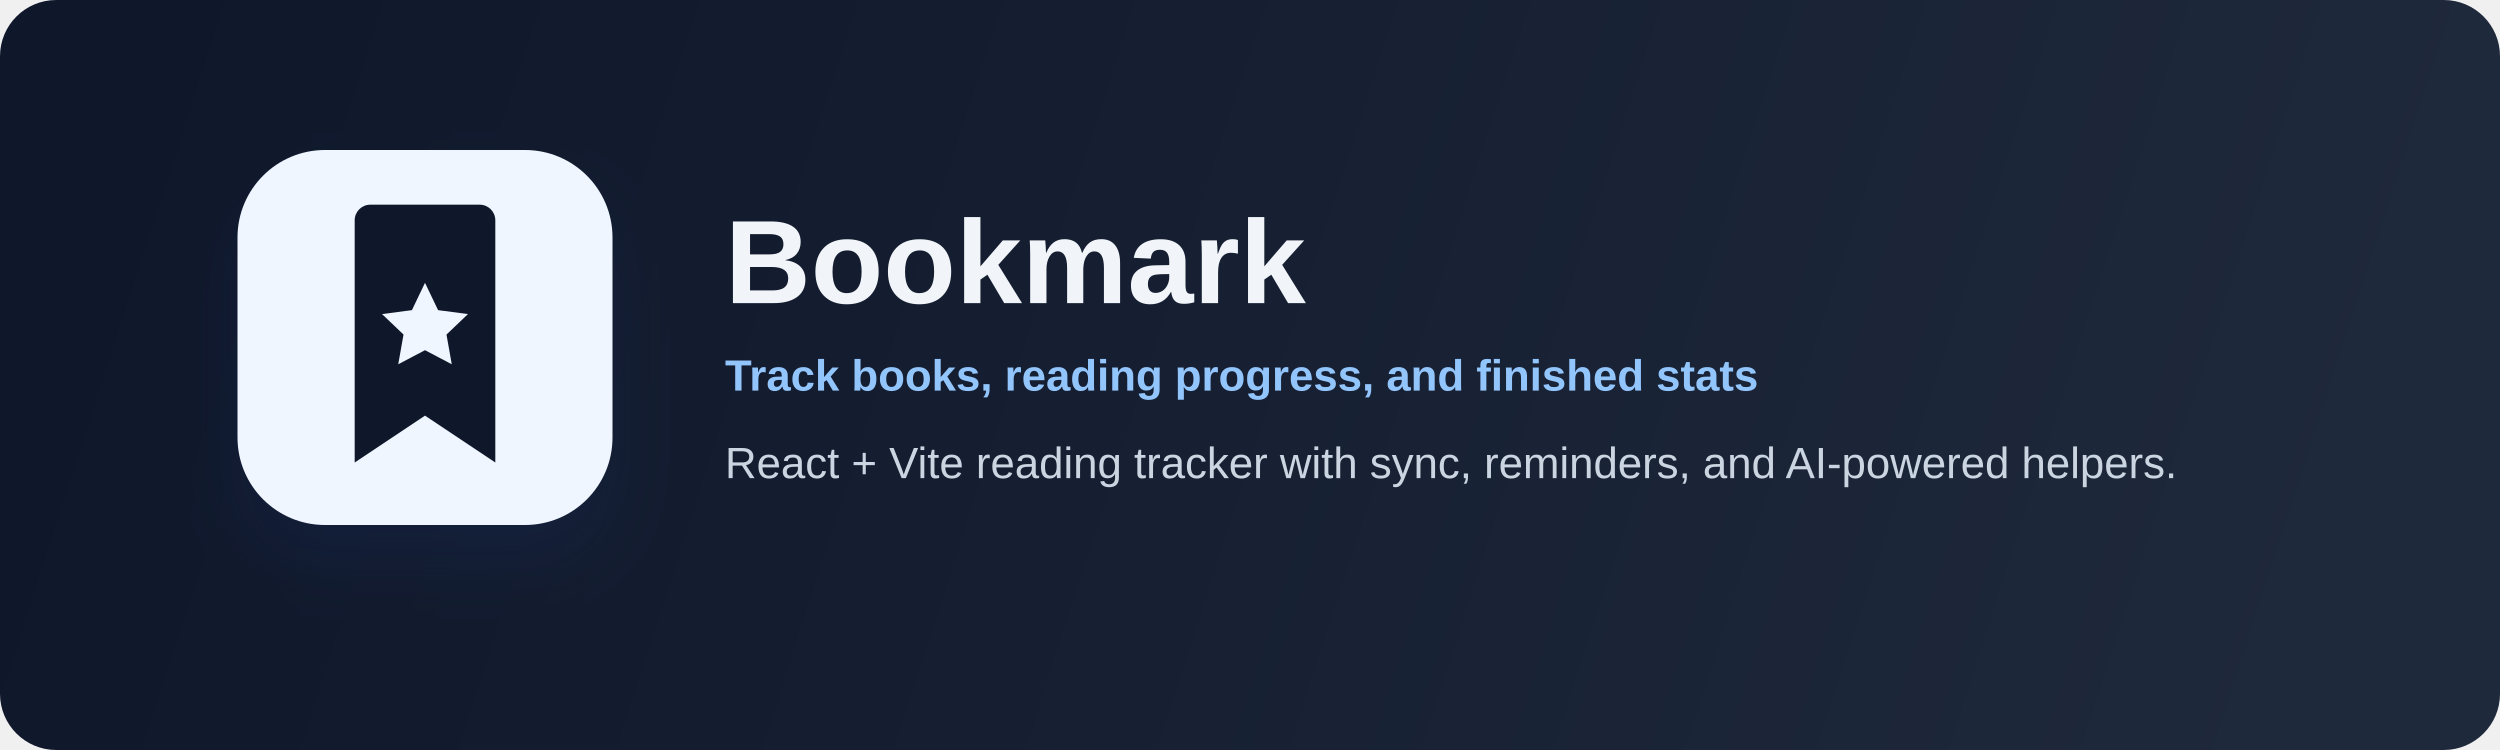
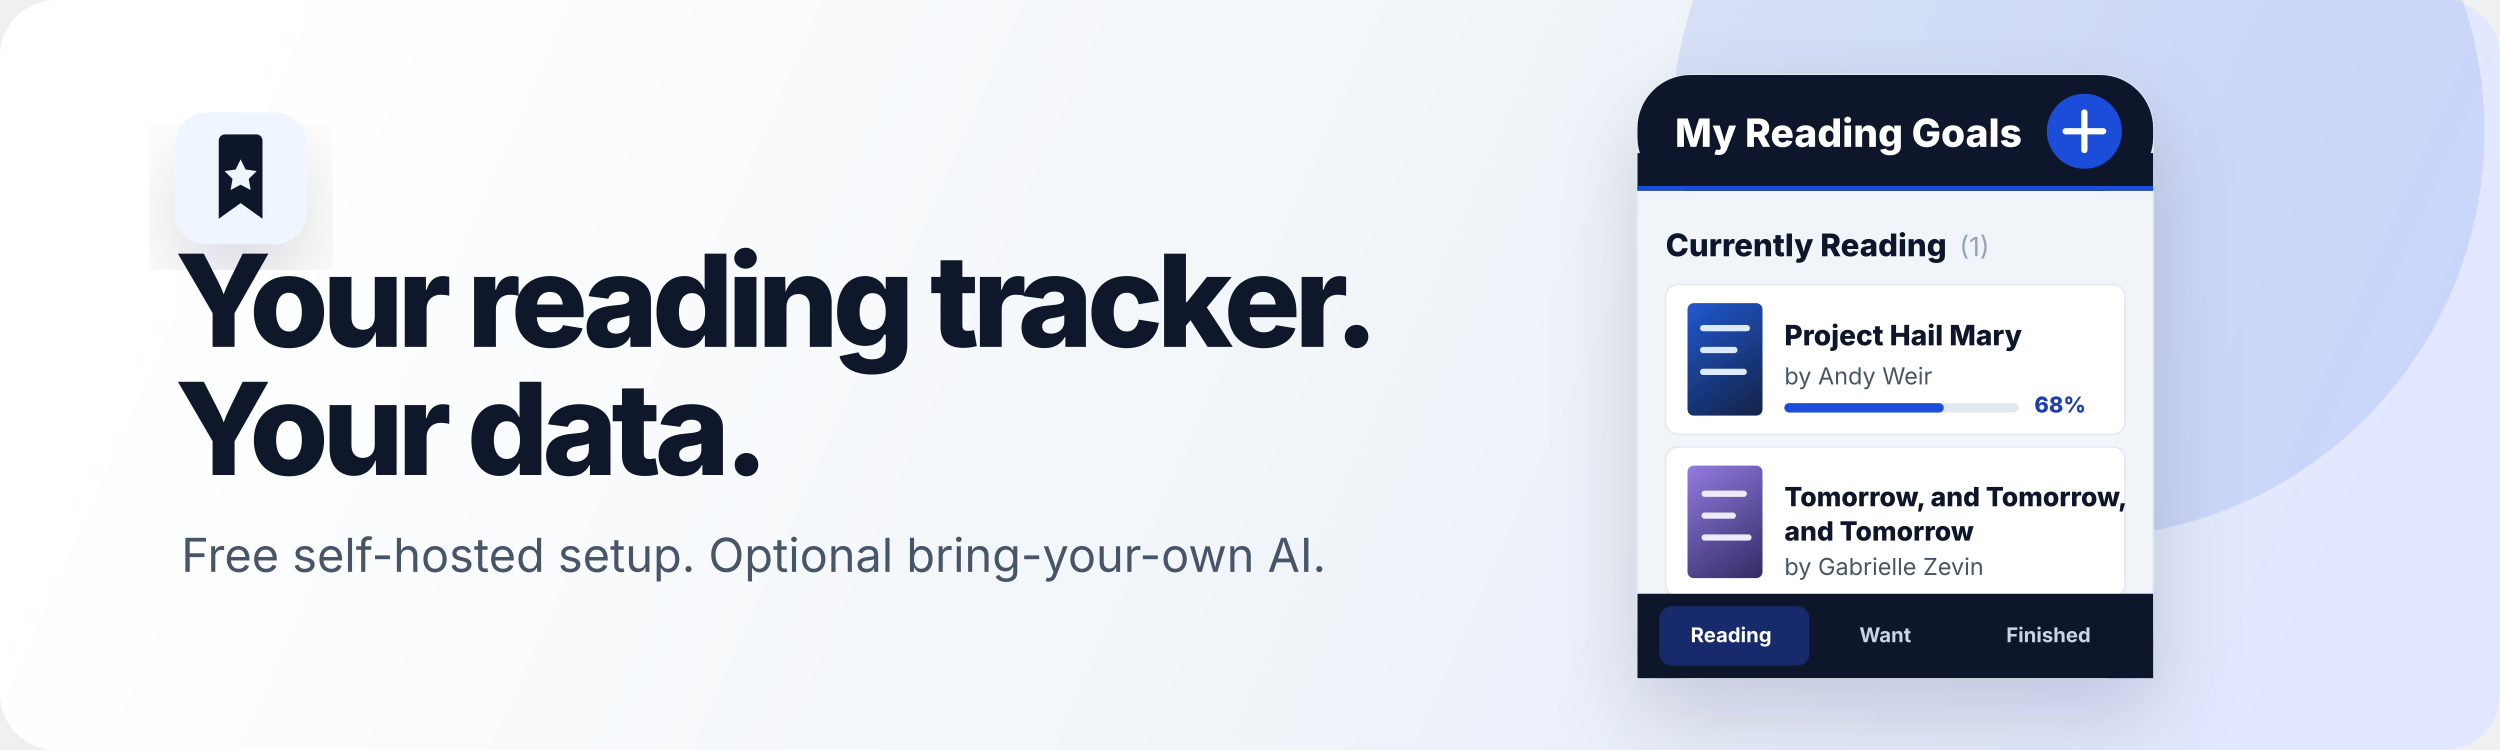
<svg xmlns="http://www.w3.org/2000/svg" width="1600" height="480" viewBox="0 0 1600 480" fill="none" role="img" aria-labelledby="title desc">
  <defs>
-     <linearGradient id="bg" x1="82" y1="36" x2="1458" y2="480" gradientUnits="userSpaceOnUse">
-       <stop stop-color="#0F172A" />
-       <stop offset="1" stop-color="#1E293B" />
+     <linearGradient id="pageBg" x1="160" y1="0" x2="1420" y2="560" gradientUnits="userSpaceOnUse">
+       <stop stop-color="#FFFFFF" />
+       <stop offset="0.54" stop-color="#F1F5F9" />
+       <stop offset="1" stop-color="#E0E7FF" />
    </linearGradient>
-     <filter id="shadow" x="104" y="72" width="336" height="336" filterUnits="userSpaceOnUse" color-interpolation-filters="sRGB">
-       <feFlood flood-opacity="0" result="BackgroundImageFix" />
-       <feColorMatrix in="SourceAlpha" type="matrix" values="0 0 0 0 0 0 0 0 0 0 0 0 0 0 0 0 0 0 127 0" result="hardAlpha" />
-       <feOffset dy="24" />
-       <feGaussianBlur stdDeviation="20" />
-       <feColorMatrix type="matrix" values="0 0 0 0 0.09 0 0 0 0 0.212 0 0 0 0 0.478 0 0 0 0.16 0" />
-       <feBlend mode="normal" in2="BackgroundImageFix" result="effect1_dropShadow_1_2" />
-       <feBlend mode="normal" in="SourceGraphic" in2="effect1_dropShadow_1_2" result="shape" />
+     <linearGradient id="coverA" x1="0" y1="0" x2="70" y2="100" gradientUnits="userSpaceOnUse">
+       <stop stop-color="#2563EB" />
+       <stop offset="1" stop-color="#0F172A" />
+     </linearGradient>
+     <linearGradient id="coverB" x1="0" y1="0" x2="70" y2="100" gradientUnits="userSpaceOnUse">
+       <stop stop-color="#A78BFA" />
+       <stop offset="1" stop-color="#1E1B4B" />
+     </linearGradient>
+     <filter id="shadow" x="-20%" y="-20%" width="140%" height="140%" color-interpolation-filters="sRGB">
+       <feDropShadow dx="0" dy="24" stdDeviation="28" flood-color="#0F172A" flood-opacity="0.16" />
    </filter>
-     <clipPath id="iconClip">
-       <rect x="152" y="96" width="240" height="240" rx="56" />
-     </clipPath>
  </defs>
-   <rect width="1600" height="480" rx="36" fill="url(#bg)" />
-   <g filter="url(#shadow)">
-     <g clip-path="url(#iconClip)">
-       <rect x="152" y="96" width="240" height="240" rx="56" fill="#eff6ff" />
-       <g transform="translate(152 96) scale(1.25)">
-         <path d="M60 36a8 8 0 0 1 8-8h56a8 8 0 0 1 8 8v124L96 136l-36 24V36z" fill="#0f172a" />
-         <polygon points="96,68 102.7,82 118,84 107,94.5 109.7,109.7 96,102.5 82.3,109.7 85,94.5 74,84 89.3,82" fill="#eff6ff" />
-       </g>
+   <rect width="1600" height="480" rx="36" fill="url(#pageBg)" />
+   <circle cx="1330" cy="84" r="260" fill="#1D4ED8" opacity="0.12" />
+   <g transform="translate(112 72)" filter="url(#shadow)">
+     <rect width="84" height="84" rx="20" fill="#EFF6FF" />
+     <path d="M28 18a4 4 0 0 1 4-4h20a4 4 0 0 1 4 4v50L42 58 28 68V18z" fill="#0F172A" />
+     <path d="M42 30l3.2 6.5 7.1 1-5.1 5 1.2 7.1-6.4-3.4-6.4 3.4 1.2-7.1-5.1-5 7.1-1L42 30z" fill="#EFF6FF" />
+   </g>
+   <text x="112" y="222" fill="#0F172A" font-size="82" font-family="Inter, Segoe UI, Arial, sans-serif" font-weight="800" letter-spacing="-4">Your reading tracker.</text>
+   <text x="112" y="304" fill="#0F172A" font-size="82" font-family="Inter, Segoe UI, Arial, sans-serif" font-weight="800" letter-spacing="-4">Your data.</text>
+   <text x="116" y="366" fill="#475569" font-size="30" font-family="Inter, Segoe UI, Arial, sans-serif">Free self-hosted setup. Optional bring-your-own AI.</text>
+   <g transform="translate(1048 48)" filter="url(#shadow)">
+     <rect width="330" height="386" rx="34" fill="#F1F5F9" stroke="#E2E8F0" />
+     <rect width="330" height="74" rx="34" fill="#0F172A" />
+     <path d="M0 50h330v24H0z" fill="#0F172A" />
+     <rect y="71" width="330" height="3" fill="#1D4ED8" />
+     <text x="24" y="46" fill="#FFFFFF" font-size="25" font-family="Inter, Segoe UI, Arial, sans-serif" font-weight="800">My Reading Goals</text>
+     <circle cx="286" cy="36" r="24" fill="#1D4ED8" />
+     <path d="M286 24v24M274 36h24" stroke="#FFFFFF" stroke-width="4" stroke-linecap="round" />
+     <text x="18" y="116" fill="#0F172A" font-size="20" font-family="Inter, Segoe UI, Arial, sans-serif" font-weight="800">Currently Reading</text>
+     <text x="206" y="116" fill="#94A3B8" font-size="17" font-family="Inter, Segoe UI, Arial, sans-serif">(1)</text>
+     <g transform="translate(18 134)">
+       <rect width="294" height="96" rx="8" fill="#FFFFFF" stroke="#E2E8F0" />
+       <rect x="14" y="12" width="48" height="72" rx="4" fill="url(#coverA)" />
+       <path d="M24 28h28M24 42h20M24 56h26" stroke="#DBEAFE" stroke-width="4" stroke-linecap="round" />
+       <text x="76" y="39" fill="#0F172A" font-size="18" font-family="Inter, Segoe UI, Arial, sans-serif" font-weight="800">Project Hail Mary</text>
+       <text x="76" y="64" fill="#475569" font-size="15" font-family="Inter, Segoe UI, Arial, sans-serif">by Andy Weir</text>
+       <rect x="76" y="76" width="150" height="6" rx="3" fill="#E2E8F0" />
+       <rect x="76" y="76" width="102" height="6" rx="3" fill="#1D4ED8" />
+       <text x="236" y="82" fill="#1E40AF" font-size="14" font-family="Inter, Segoe UI, Arial, sans-serif" font-weight="800">68%</text>
    </g>
+     <g transform="translate(18 238)">
+       <rect width="294" height="96" rx="8" fill="#FFFFFF" stroke="#E2E8F0" />
+       <rect x="14" y="12" width="48" height="72" rx="4" fill="url(#coverB)" />
+       <path d="M25 30h25M25 44h18M25 58h28" stroke="#EDE9FE" stroke-width="4" stroke-linecap="round" />
+       <text x="76" y="38" fill="#0F172A" font-size="17" font-family="Inter, Segoe UI, Arial, sans-serif" font-weight="800">Tomorrow, and Tomorrow,</text>
+       <text x="76" y="60" fill="#0F172A" font-size="17" font-family="Inter, Segoe UI, Arial, sans-serif" font-weight="800">and Tomorrow</text>
+       <text x="76" y="82" fill="#475569" font-size="15" font-family="Inter, Segoe UI, Arial, sans-serif">by Gabrielle Zevin</text>
+     </g>
+     <rect y="332" width="330" height="54" fill="#0F172A" />
+     <rect x="14" y="340" width="96" height="38" rx="8" fill="#1D4ED8" opacity="0.38" />
+     <text x="34" y="363" fill="#FFFFFF" font-size="13" font-family="Inter, Segoe UI, Arial, sans-serif" font-weight="700">Reading</text>
+     <text x="142" y="363" fill="#CBD5E1" font-size="13" font-family="Inter, Segoe UI, Arial, sans-serif" font-weight="700">Want</text>
+     <text x="236" y="363" fill="#CBD5E1" font-size="13" font-family="Inter, Segoe UI, Arial, sans-serif" font-weight="700">Finished</text>
  </g>
-   <text x="464" y="194" fill="#F1F5F9" font-size="76" font-family="Segoe UI, Arial, sans-serif" font-weight="700">Bookmark</text>
-   <text x="464" y="250" fill="#93C5FD" font-size="28" font-family="Segoe UI, Arial, sans-serif" font-weight="700">Track books, reading progress, and finished stats</text>
-   <text x="464" y="306" fill="#CBD5E1" font-size="28" font-family="Segoe UI, Arial, sans-serif">React + Vite reading tracker with sync, reminders, and AI-powered helpers.</text>
</svg>
